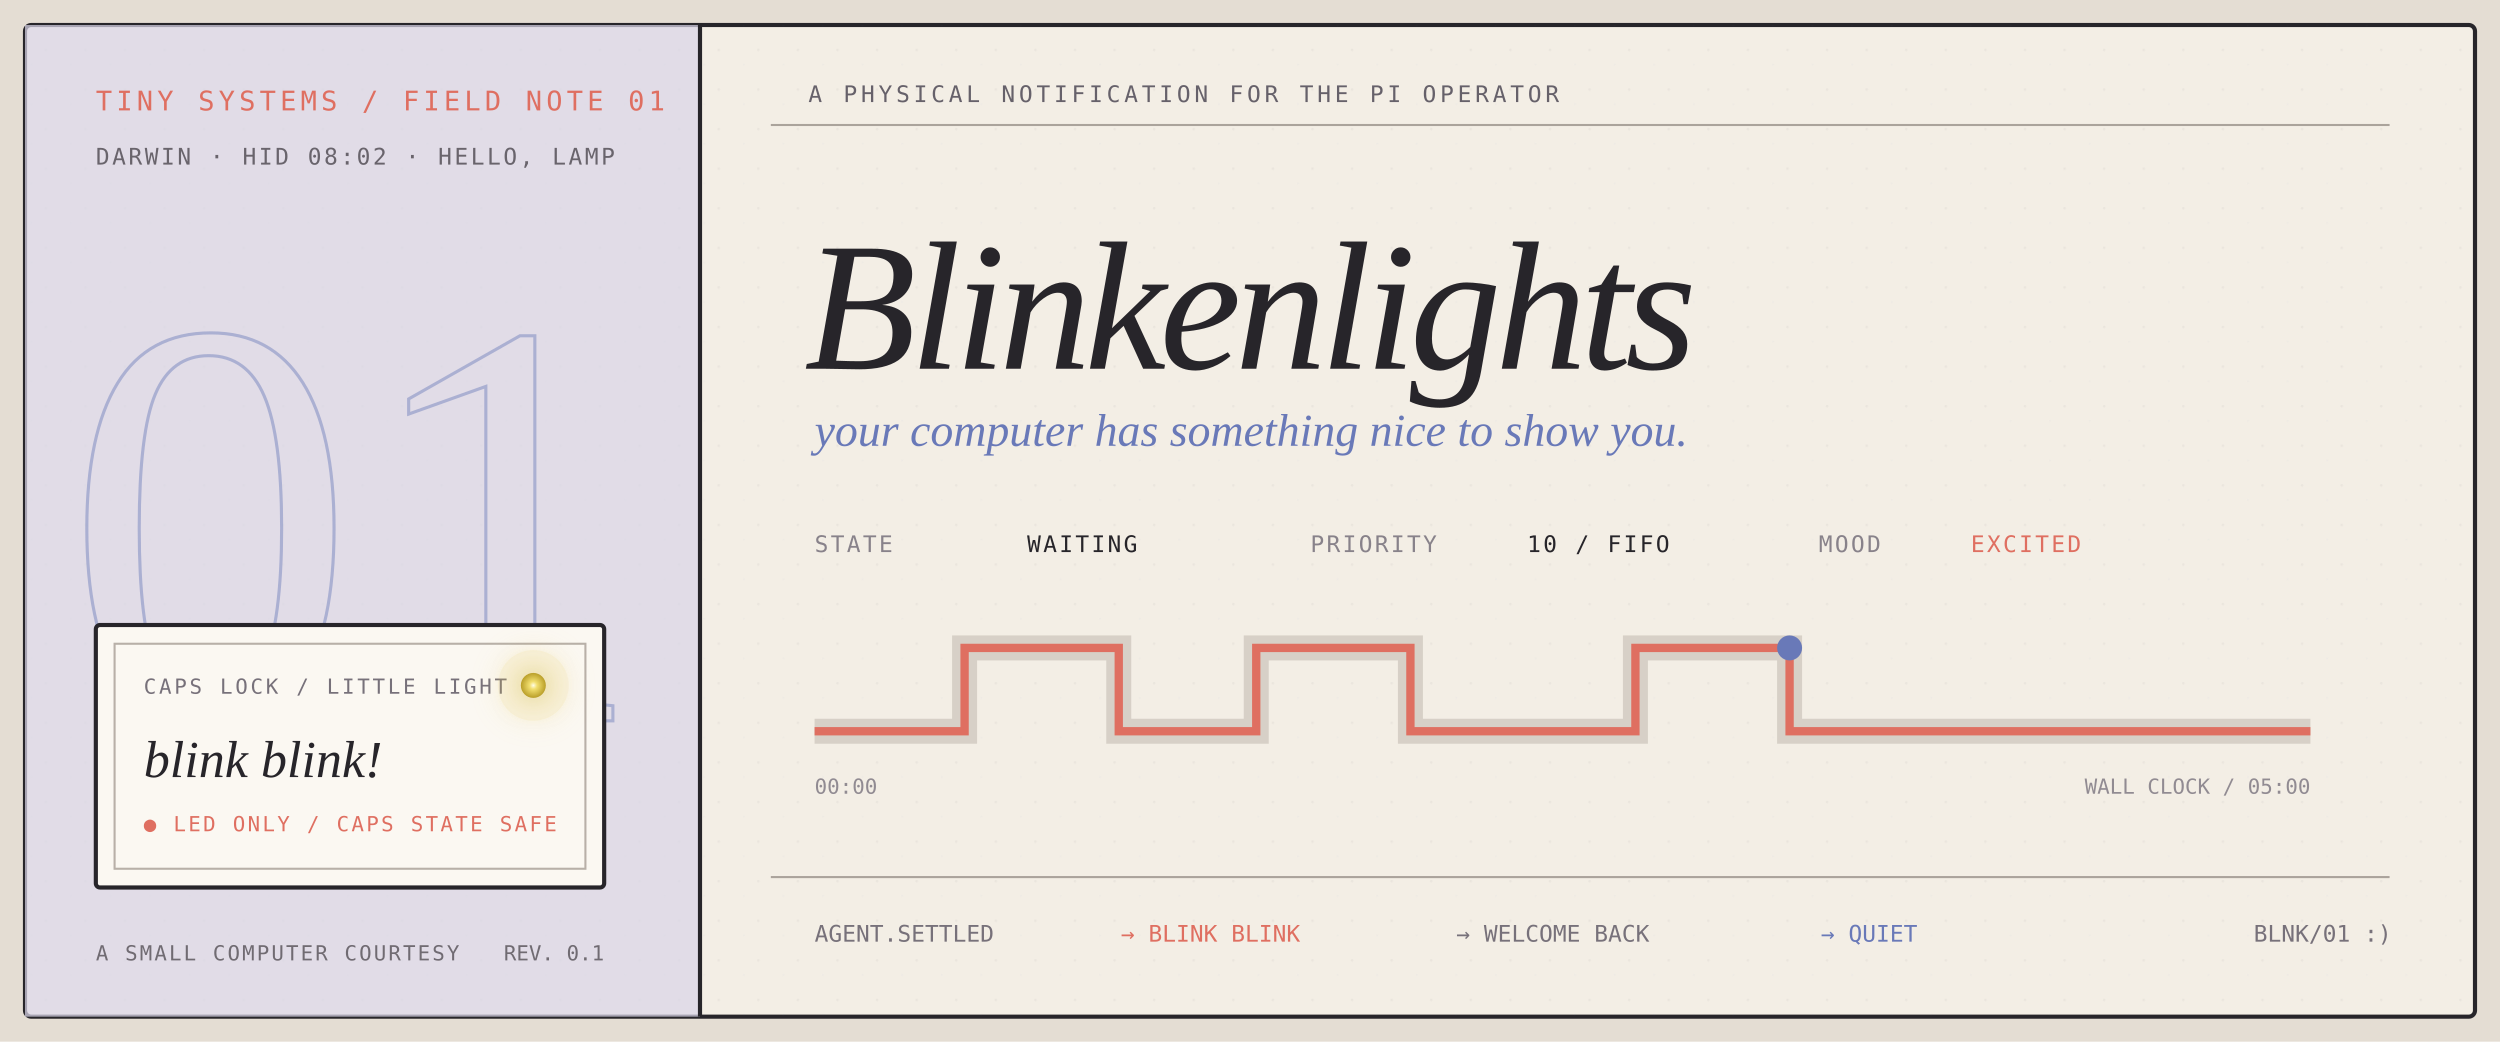
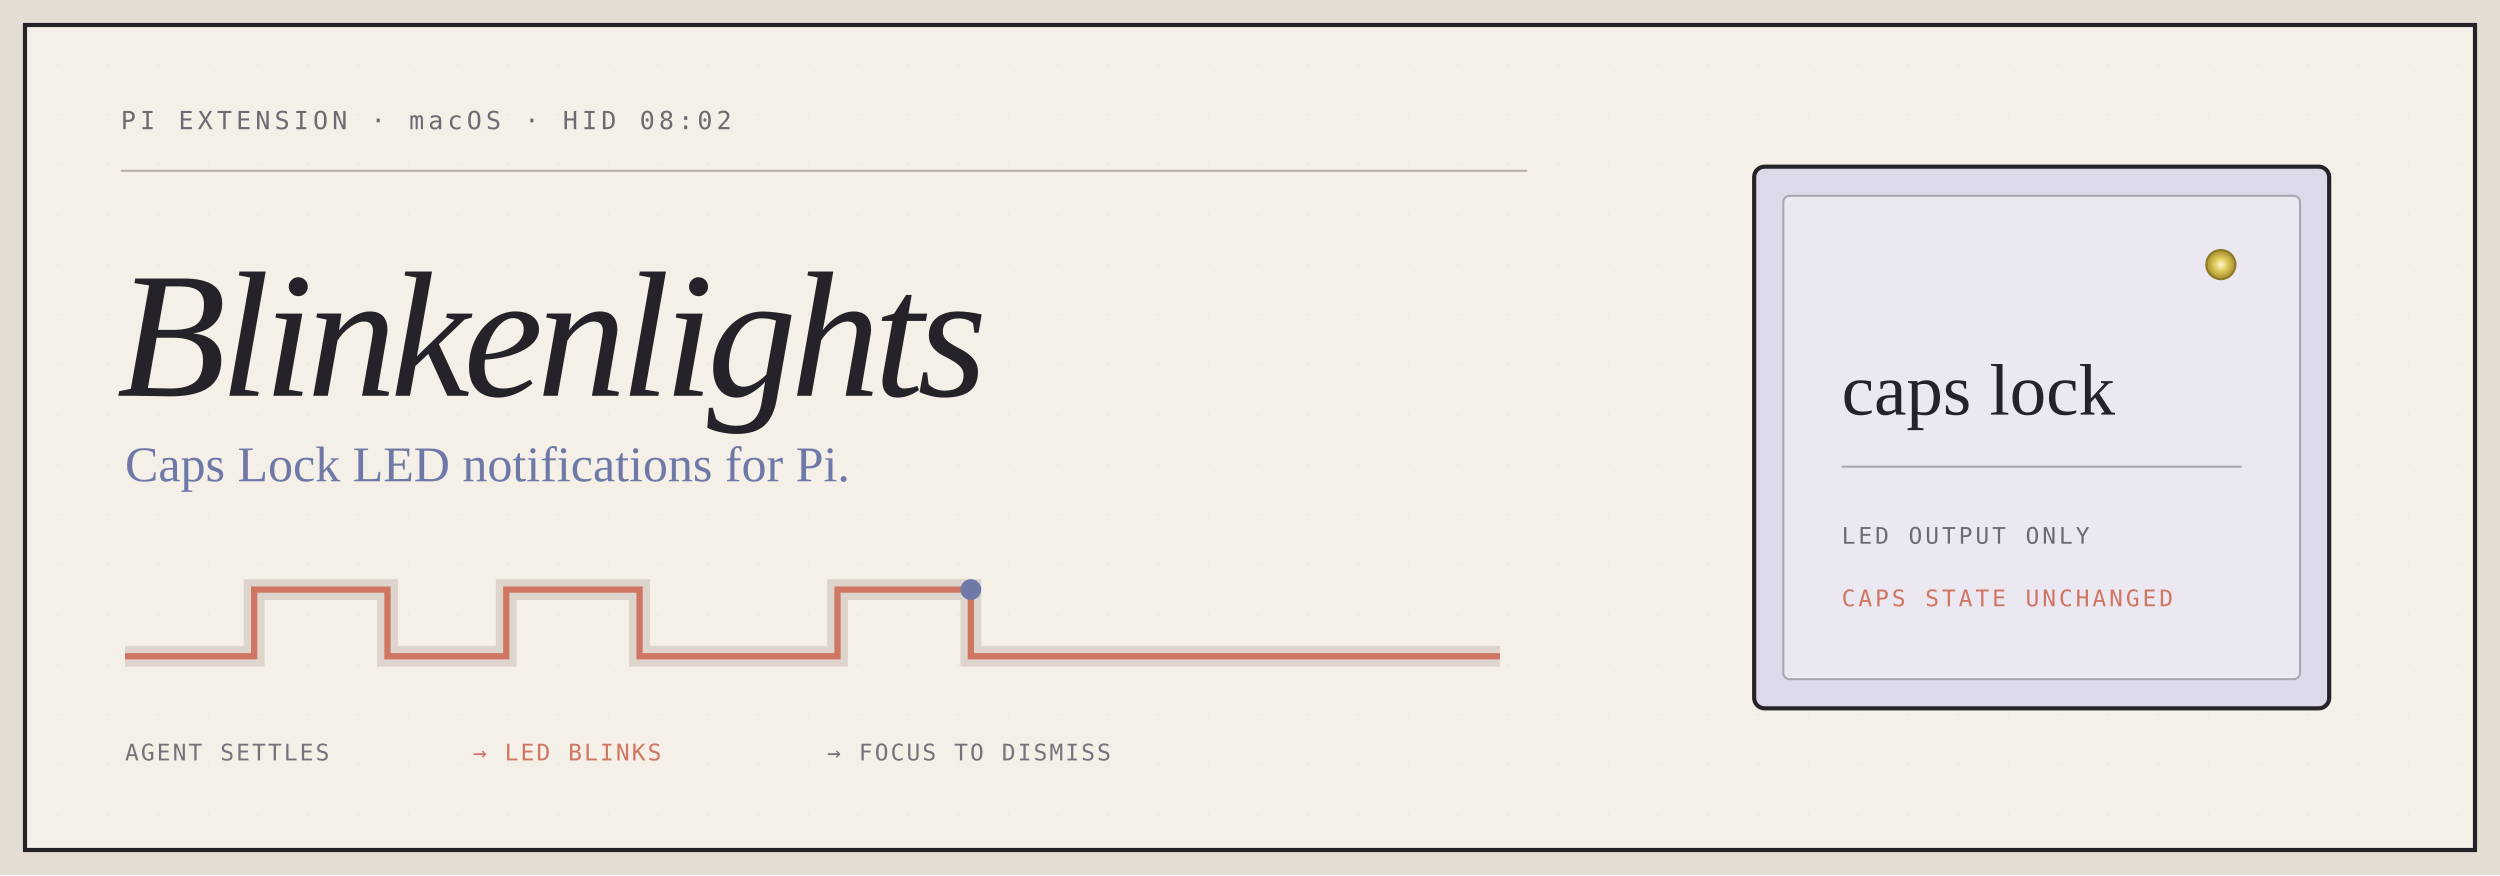
- <svg xmlns="http://www.w3.org/2000/svg" width="1200" height="500" viewBox="0 0 1200 500" role="img" aria-labelledby="title description">
+ <svg xmlns="http://www.w3.org/2000/svg" width="1200" height="420" viewBox="0 0 1200 420" role="img" aria-labelledby="title description">
  <defs>
+     <pattern id="paper" width="24" height="24" patternUnits="userSpaceOnUse">
+       <circle cx="4" cy="7" r="0.6" fill="#252329" opacity="0.035" />
+       <circle cx="18" cy="16" r="0.5" fill="#6f79a8" opacity="0.03" />
+     </pattern>
    <radialGradient id="lamp">
-       <stop offset="0" stop-color="#fffde7" />
-       <stop offset="0.3" stop-color="#f2df6f" />
-       <stop offset="1" stop-color="#b99e28" />
+       <stop offset="0" stop-color="#fffbe0" />
+       <stop offset="0.4" stop-color="#e5cf62" />
+       <stop offset="1" stop-color="#a58d2b" />
    </radialGradient>
-     <pattern id="paper" width="19" height="19" patternUnits="userSpaceOnUse">
-       <circle cx="3" cy="5" r="0.65" fill="#27252a" opacity="0.04" />
-       <circle cx="15" cy="12" r="0.5" fill="#6979b8" opacity="0.035" />
-     </pattern>
-     <filter id="lampGlow" x="-140%" y="-140%" width="380%" height="380%">
-       <feGaussianBlur stdDeviation="7" result="blur" />
-       <feMerge>
-         <feMergeNode in="blur" />
-         <feMergeNode in="SourceGraphic" />
-       </feMerge>
-     </filter>
  </defs>
-   <rect width="1200" height="500" fill="#e4ddd3" />
-   <rect x="12" y="12" width="1176" height="476" rx="3" fill="#f3eee5" stroke="#27252a" stroke-width="2" />
-   <rect x="12" y="12" width="1176" height="476" rx="3" fill="url(#paper)" />
-   <rect x="12" y="12" width="324" height="476" fill="#d9d6e7" opacity="0.72" />
-   <path d="M336 12V488" stroke="#27252a" stroke-width="2" />
-   <path d="M370 60H1147" stroke="#aaa39b" />
-   <path d="M370 421H1147" stroke="#aaa39b" />
-   <g font-family="ui-monospace, SFMono-Regular, Menlo, Monaco, Consolas, monospace">
-     <text x="46" y="53" fill="#df6f61" font-size="13" letter-spacing="2">TINY SYSTEMS / FIELD NOTE 01</text>
-     <text x="46" y="79" fill="#69646c" font-size="11" letter-spacing="1.2">DARWIN · HID 08:02 · HELLO, LAMP</text>
-     <text x="31" y="346" fill="none" stroke="#6979b8" stroke-width="1.5" opacity="0.45" font-family="Georgia, Times New Roman, serif" font-size="280">01</text>
-     <g transform="translate(46 300)">
-       <rect width="244" height="126" rx="2" fill="#fbf8f2" stroke="#27252a" stroke-width="2" />
-       <rect x="9" y="9" width="226" height="108" fill="none" stroke="#b8b0a8" />
-       <text x="23" y="33" fill="#77717a" font-size="10" letter-spacing="1.3">CAPS LOCK / LITTLE LIGHT</text>
-       <circle cx="210" cy="29" r="17" fill="#e7c84f" opacity="0.16" filter="url(#lampGlow)" />
-       <circle cx="210" cy="29" r="6" fill="url(#lamp)" filter="url(#lampGlow)" />
-       <text x="23" y="73" fill="#27252a" font-family="Georgia, Times New Roman, serif" font-size="25" font-style="italic">blink blink!</text>
-       <text x="23" y="99" fill="#df6f61" font-size="10" letter-spacing="1.1">● LED ONLY / CAPS STATE SAFE</text>
+   <rect width="1200" height="420" fill="#e4ddd4" />
+   <rect x="12" y="12" width="1176" height="396" fill="#f4efe7" stroke="#252329" stroke-width="2" />
+   <rect x="12" y="12" width="1176" height="396" fill="url(#paper)" />
+   <g transform="translate(58 0)">
+     <text x="0" y="62" fill="#6f6a72" font-family="ui-monospace, SFMono-Regular, Menlo, monospace" font-size="12" letter-spacing="2">PI EXTENSION · macOS · HID 08:02</text>
+     <path d="M0 82H675" stroke="#b7b0a8" />
+     <text x="-2" y="190" fill="#252329" font-family="Georgia, Times New Roman, serif" font-size="86" font-style="italic" letter-spacing="-3">Blinkenlights</text>
+     <text x="2" y="231" fill="#6f79a8" font-family="Georgia, Times New Roman, serif" font-size="24">Caps Lock LED notifications for Pi.</text>
+     <g transform="translate(2 278)">
+       <path d="M0 37H62V5H126V37H183V5H247V37H342V5H406V37H660" fill="none" stroke="#ddd5cc" stroke-width="10" />
+       <path d="M0 37H62V5H126V37H183V5H247V37H342V5H406V37H660" fill="none" stroke="#cf7562" stroke-width="3" />
+       <circle cx="406" cy="5" r="5" fill="#6f79a8" />
    </g>
-     <text x="46" y="461" fill="#706b72" font-size="10" letter-spacing="1">A SMALL COMPUTER COURTESY</text>
-     <text x="290" y="461" fill="#706b72" font-size="10" text-anchor="end">REV. 0.1</text>
-   </g>
-   <g transform="translate(388 0)">
-     <text x="0" y="49" fill="#66616a" font-family="ui-monospace, SFMono-Regular, Menlo, monospace" font-size="11" letter-spacing="1.8">A PHYSICAL NOTIFICATION FOR THE PI OPERATOR</text>
-     <text x="-2" y="177" fill="#27252a" font-family="Georgia, Times New Roman, serif" font-size="88" font-style="italic" letter-spacing="-3">Blinkenlights</text>
-     <text x="3" y="214" fill="#6979b8" font-family="Georgia, Times New Roman, serif" font-size="22" font-style="italic">your computer has something nice to show you.</text>
-     <g font-family="ui-monospace, SFMono-Regular, Menlo, Monaco, Consolas, monospace" font-size="11" letter-spacing="1.1">
-       <text x="3" y="265" fill="#88828a">STATE</text>
-       <text x="105" y="265" fill="#27252a">WAITING</text>
-       <text x="241" y="265" fill="#88828a">PRIORITY</text>
-       <text x="345" y="265" fill="#27252a">10 / FIFO</text>
-       <text x="485" y="265" fill="#88828a">MOOD</text>
-       <text x="558" y="265" fill="#df6f61">EXCITED</text>
-     </g>
-     <g transform="translate(3 305)">
-       <path d="M0 46H72V6H146V46H212V6H286V46H394V6H468V46H718" fill="none" stroke="#d7d0c7" stroke-width="12" />
-       <path d="M0 46H72V6H146V46H212V6H286V46H394V6H468V46H718" fill="none" stroke="#df6f61" stroke-width="4" />
-       <circle cx="468" cy="6" r="6" fill="#6979b8" />
-       <text x="0" y="76" fill="#918b92" font-family="ui-monospace, SFMono-Regular, Menlo, monospace" font-size="10">00:00</text>
-       <text x="718" y="76" fill="#918b92" font-family="ui-monospace, SFMono-Regular, Menlo, monospace" font-size="10" text-anchor="end">WALL CLOCK / 05:00</text>
-     </g>
-     <g font-family="ui-monospace, SFMono-Regular, Menlo, Monaco, Consolas, monospace">
-       <text x="3" y="452" fill="#77717a" font-size="11">AGENT.SETTLED</text>
-       <text x="150" y="452" fill="#df6f61" font-size="11">→ BLINK BLINK</text>
-       <text x="311" y="452" fill="#77717a" font-size="11">→ WELCOME BACK</text>
-       <text x="486" y="452" fill="#6979b8" font-size="11">→ QUIET</text>
-       <text x="760" y="452" fill="#77717a" font-size="11" text-anchor="end">BLNK/01 :)</text>
+     <g font-family="ui-monospace, SFMono-Regular, Menlo, monospace" font-size="11" letter-spacing="1">
+       <text x="2" y="365" fill="#77727a">AGENT SETTLES</text>
+       <text x="169" y="365" fill="#cf7562">→ LED BLINKS</text>
+       <text x="339" y="365" fill="#77727a">→ FOCUS TO DISMISS</text>
    </g>
  </g>
+   <g transform="translate(842 80)">
+     <rect width="276" height="260" rx="5" fill="#ddd9e8" stroke="#252329" stroke-width="2" />
+     <rect x="14" y="14" width="248" height="232" rx="3" fill="#ebe8f1" stroke="#aaa5b2" />
+     <circle cx="224" cy="47" r="7" fill="url(#lamp)" stroke="#8d7928" />
+     <text x="42" y="119" fill="#252329" font-family="Georgia, Times New Roman, serif" font-size="35">caps lock</text>
+     <path d="M42 144H234" stroke="#aaa5b2" />
+     <text x="42" y="181" fill="#6f6a72" font-family="ui-monospace, SFMono-Regular, Menlo, monospace" font-size="11" letter-spacing="1.4">LED OUTPUT ONLY</text>
+     <text x="42" y="211" fill="#cf7562" font-family="ui-monospace, SFMono-Regular, Menlo, monospace" font-size="11" letter-spacing="1.4">CAPS STATE UNCHANGED</text>
+   </g>
</svg>
